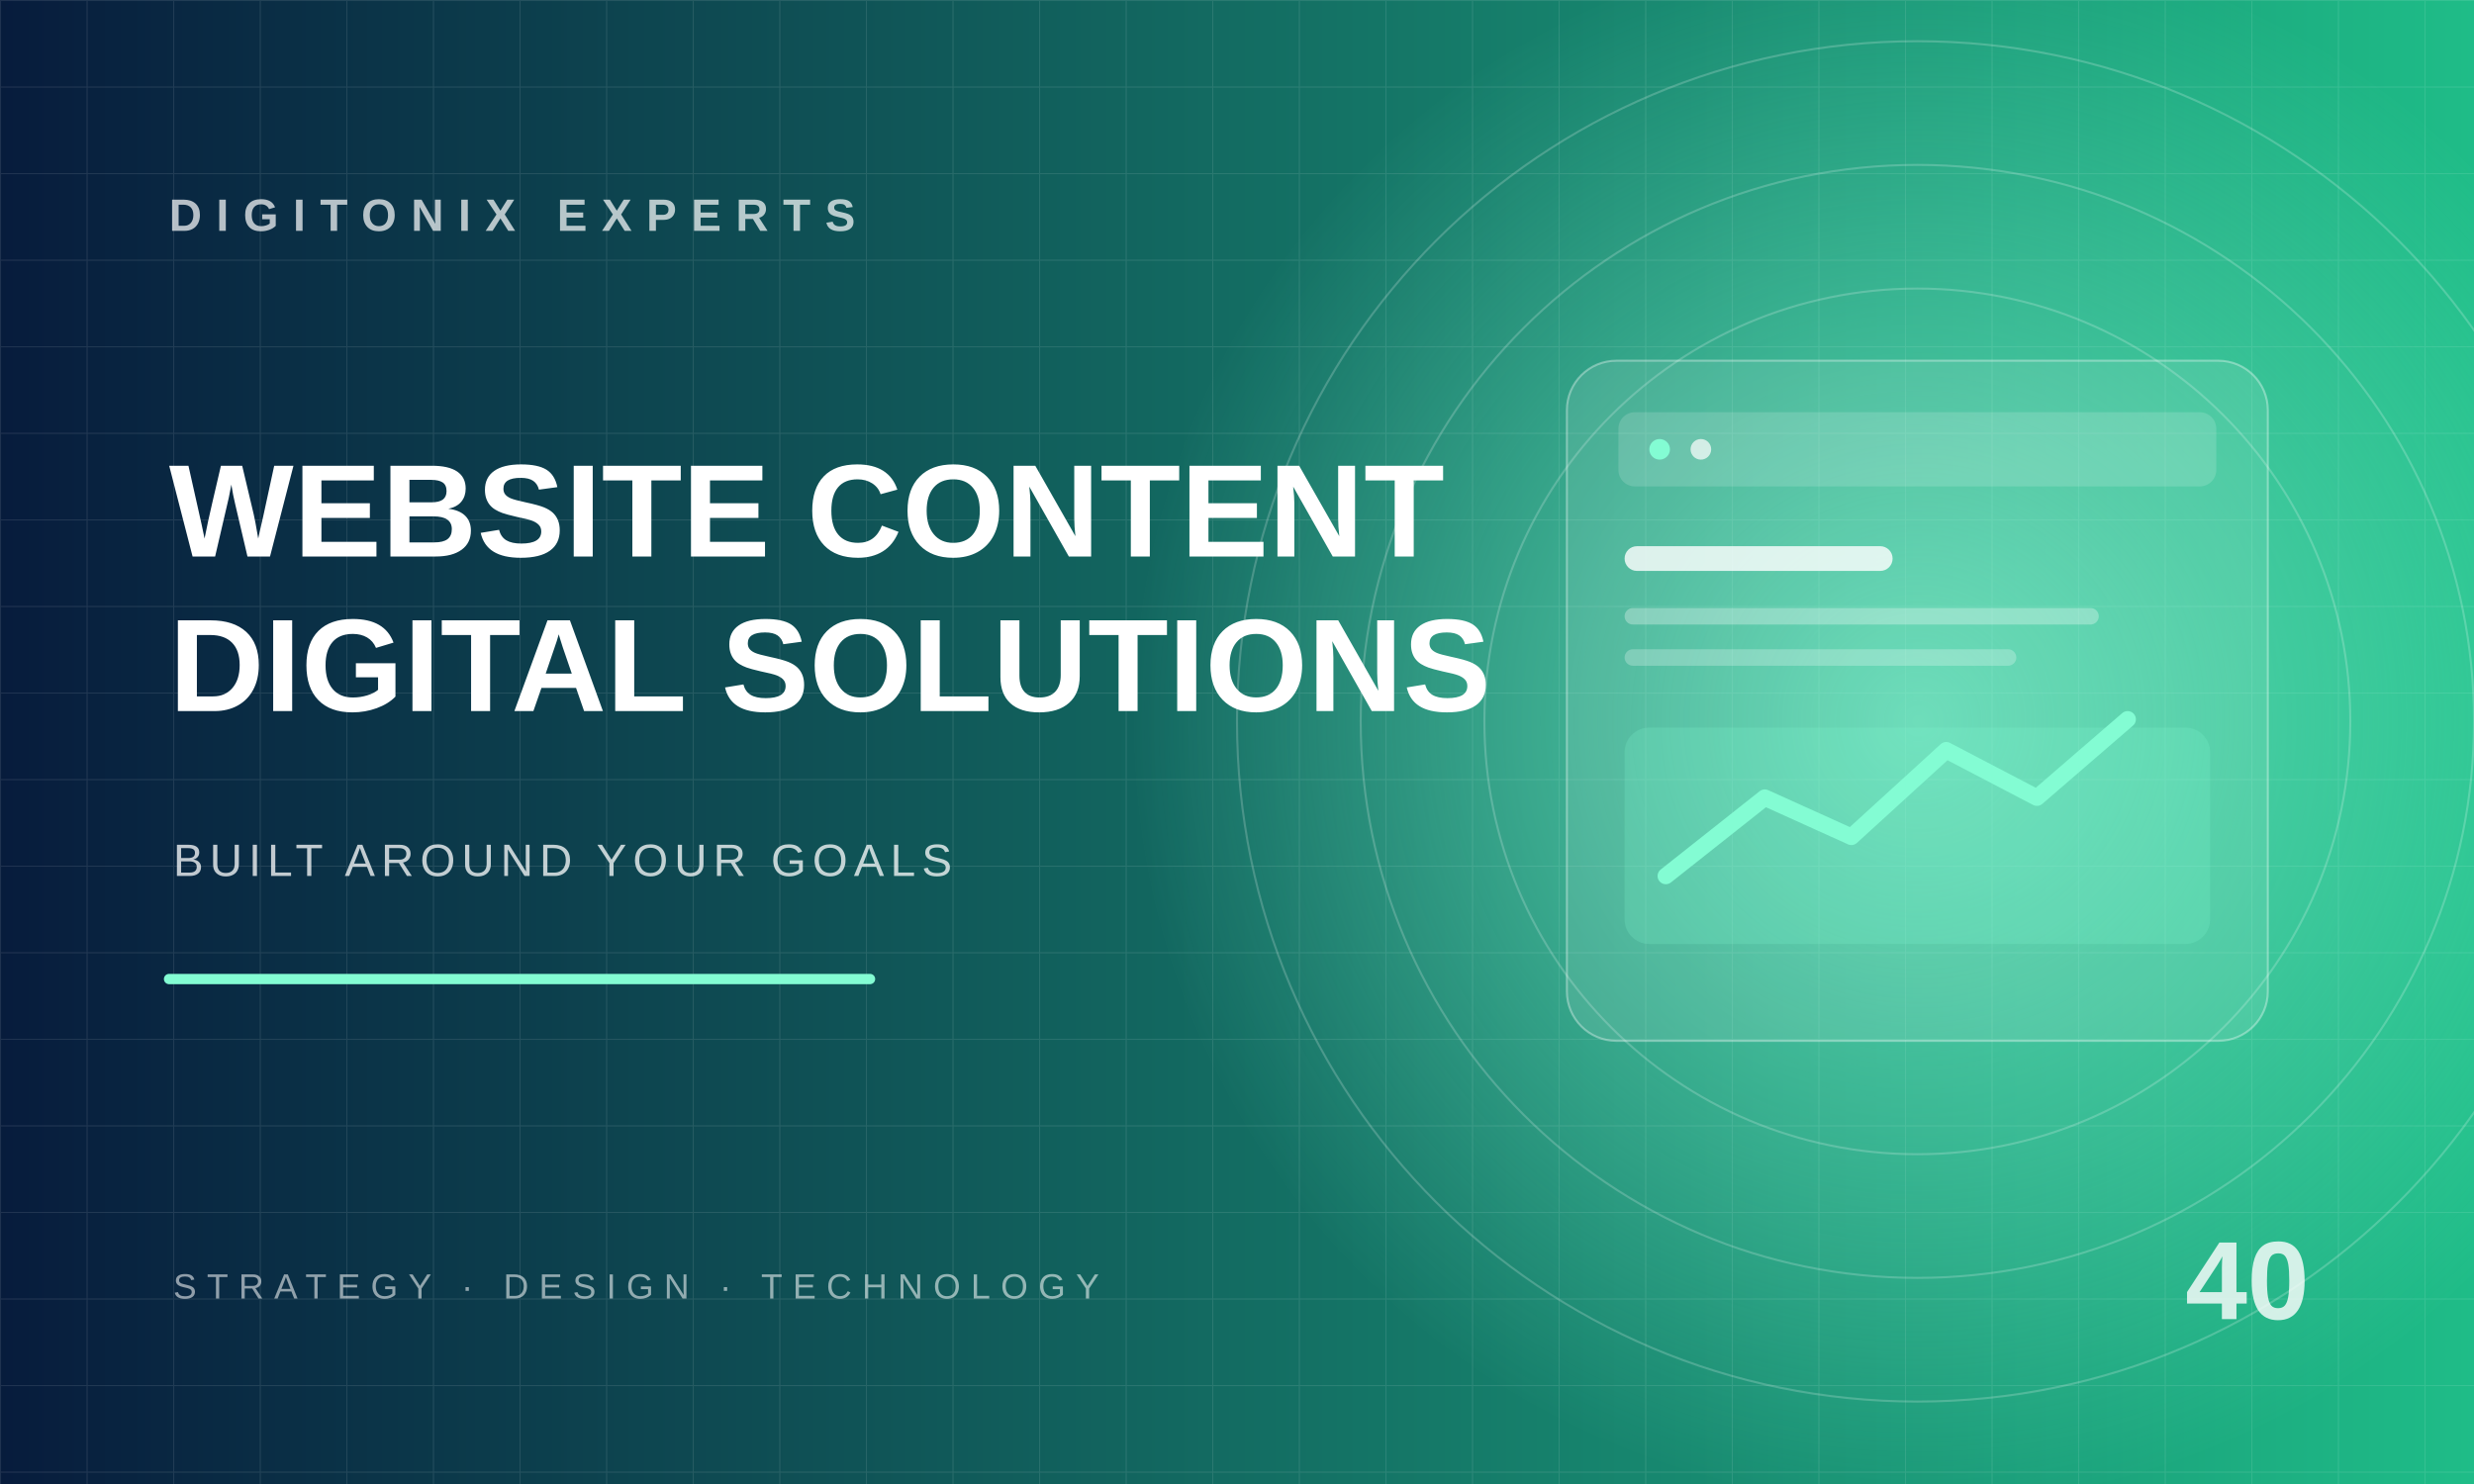
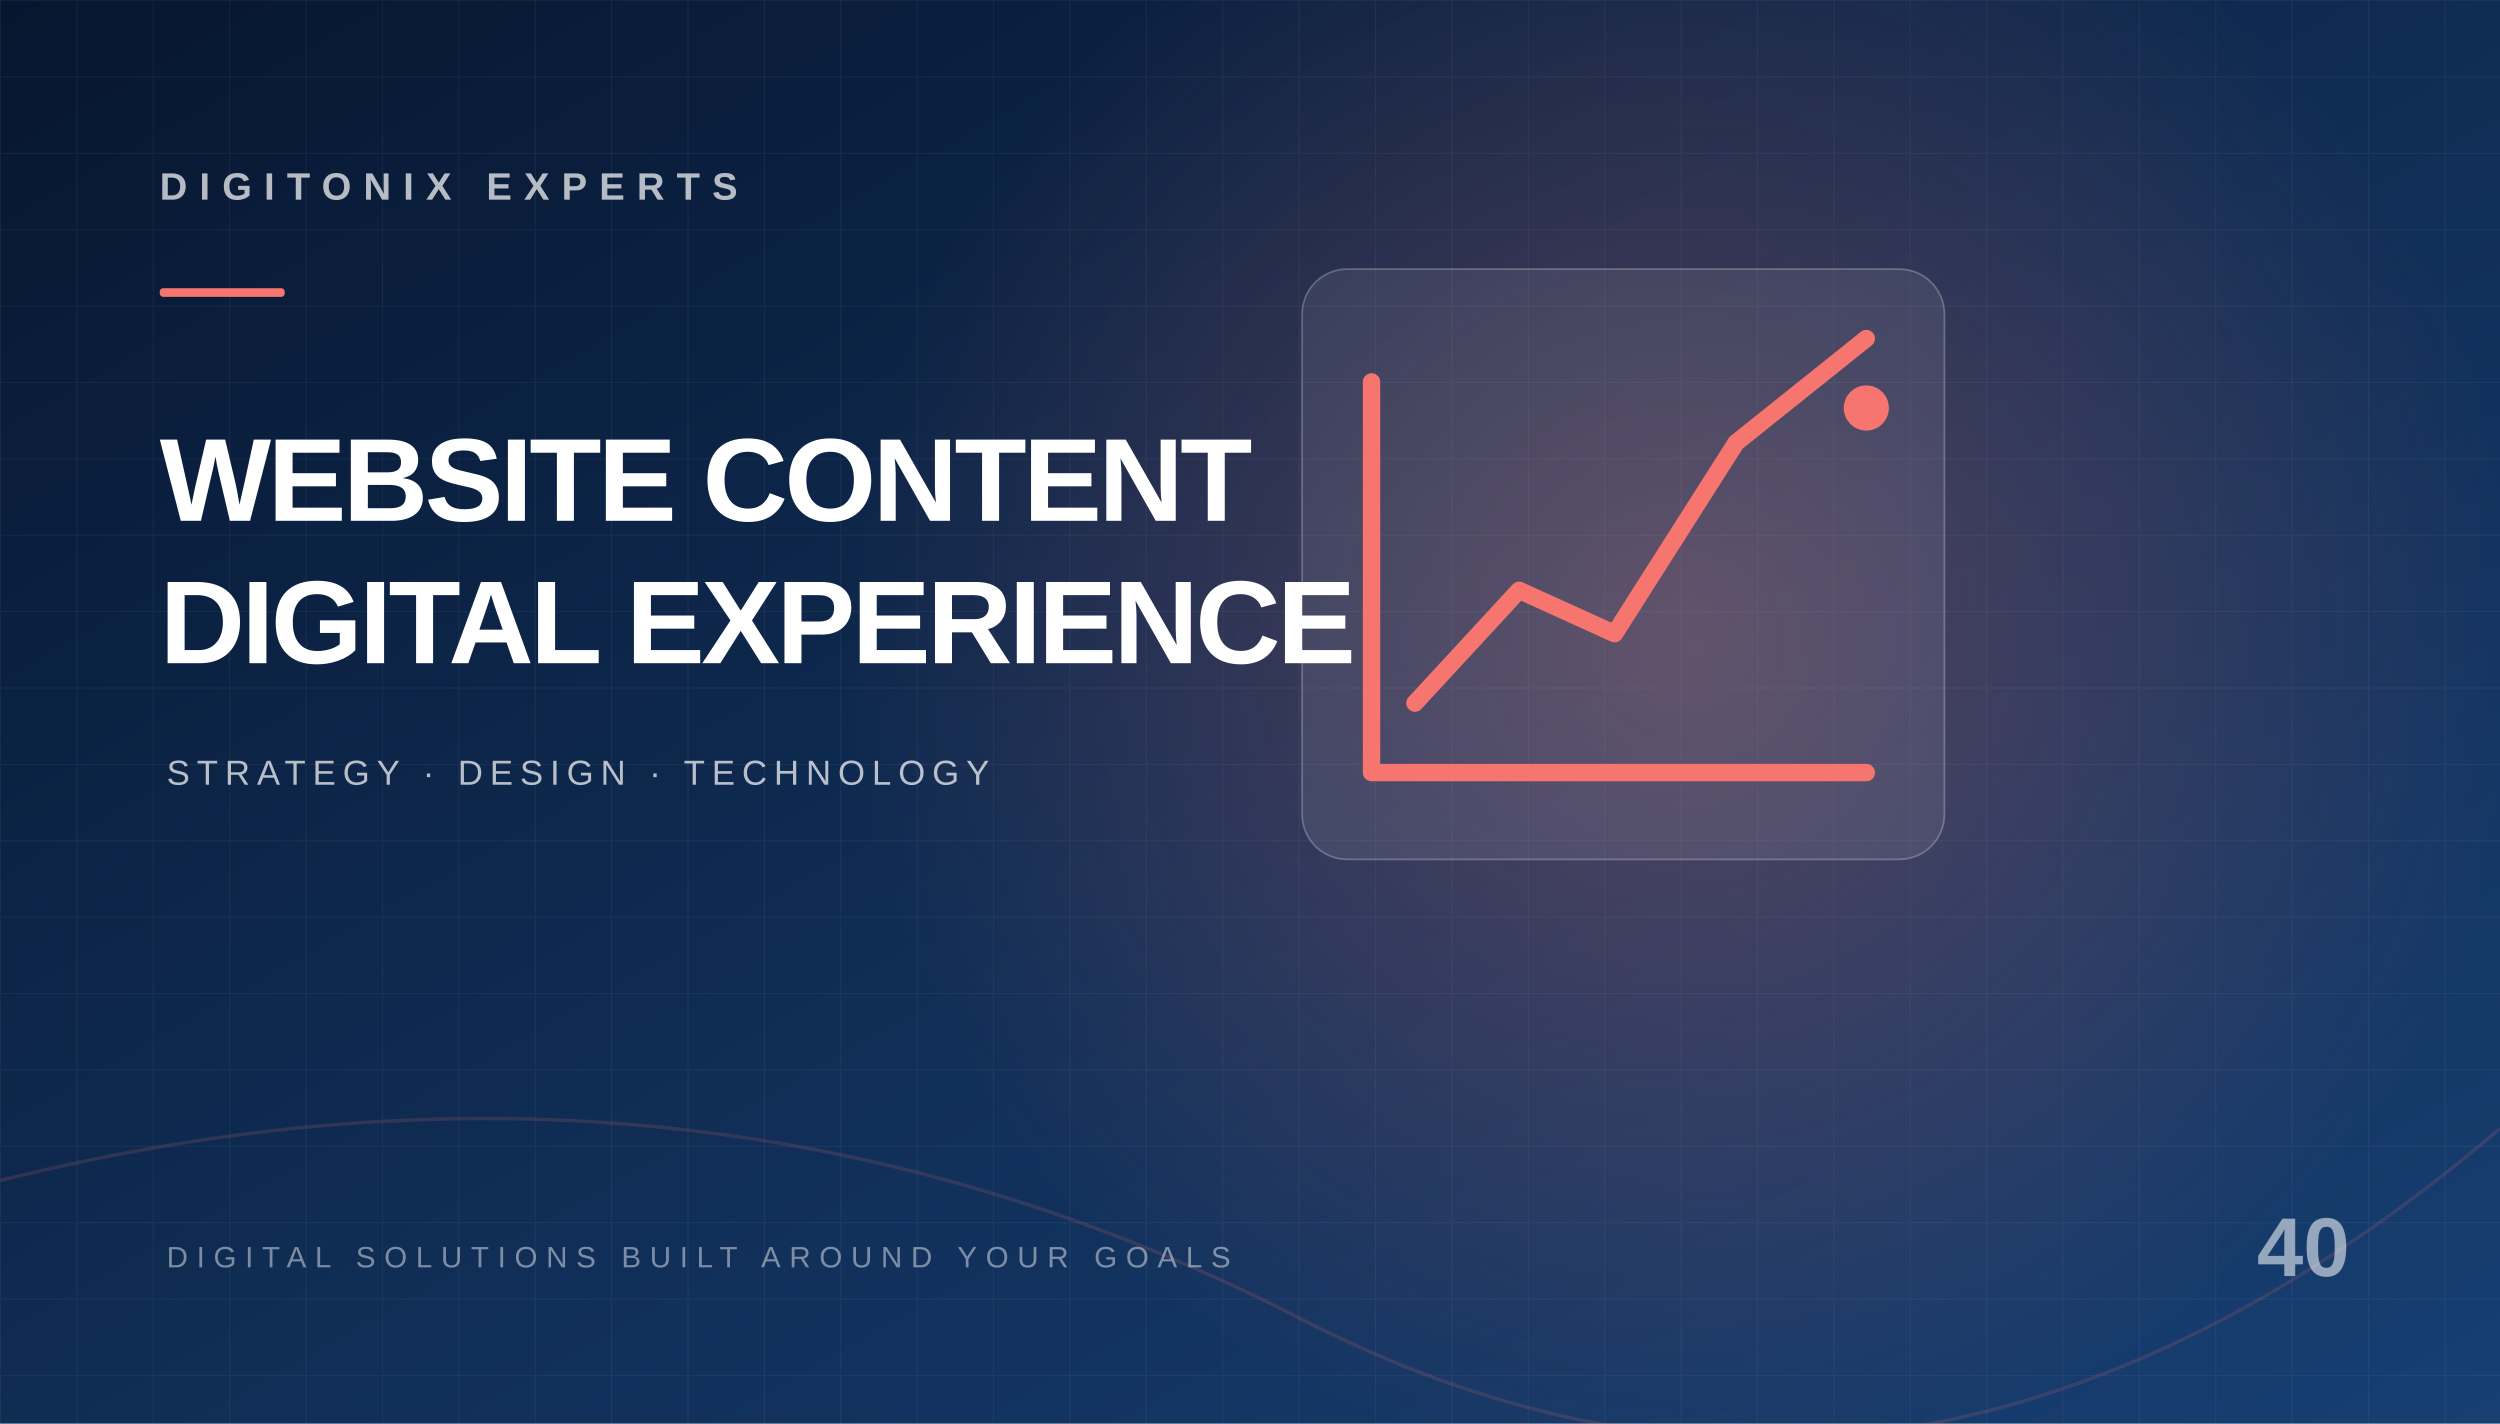
- <svg xmlns="http://www.w3.org/2000/svg" width="1200" height="720" viewBox="0 0 1200 720">
+ <svg xmlns="http://www.w3.org/2000/svg" width="1440" height="820" viewBox="0 0 1440 820">
  <defs>
-     <linearGradient id="g">
-       <stop stop-color="#071b3c" />
-       <stop offset="1" stop-color="hsl(160,72%,43%)" />
+     <linearGradient id="bg" x1="0" y1="0" x2="1" y2="1">
+       <stop stop-color="#07162f" />
+       <stop offset=".55" stop-color="#102e57" />
+       <stop offset="1" stop-color="#173f72" />
    </linearGradient>
-     <radialGradient id="r">
-       <stop stop-color="hsl(160,95%,75%)" stop-opacity=".65" />
-       <stop offset="1" stop-color="hsl(160,95%,75%)" stop-opacity="0" />
+     <radialGradient id="glow">
+       <stop stop-color="hsl(3,88%,70%)" stop-opacity=".3" />
+       <stop offset="1" stop-color="hsl(3,88%,70%)" stop-opacity="0" />
    </radialGradient>
-     <pattern id="p" width="42" height="42" patternUnits="userSpaceOnUse">
-       <path d="M42 0H0V42" fill="none" stroke="#fff" stroke-opacity=".1" />
+     <pattern id="grid" width="44" height="44" patternUnits="userSpaceOnUse">
+       <path d="M44 0H0V44" fill="none" stroke="#fff" stroke-opacity=".055" />
    </pattern>
  </defs>
-   <rect width="1200" height="720" fill="url(#g)" />
-   <rect width="1200" height="720" fill="url(#p)" />
-   <circle cx="930" cy="350" r="380" fill="url(#r)" />
-   <g fill="none" stroke="#fff" stroke-opacity=".2">
-     <circle cx="930" cy="350" r="210" />
-     <circle cx="930" cy="350" r="270" />
-     <circle cx="930" cy="350" r="330" />
+   <rect width="1440" height="820" fill="url(#bg)" />
+   <rect width="1440" height="820" fill="url(#grid)" />
+   <circle cx="970" cy="370" r="480" fill="url(#glow)" />
+   <path d="M0 680Q400 580 750 760T1440 650" fill="none" stroke="hsl(3,88%,70%)" stroke-opacity=".15" stroke-width="2" />
+   <rect x="750" y="155" width="370" height="340" rx="26" fill="#fff" fill-opacity=".08" stroke="#fff" stroke-opacity=".25" />
+   <path d="M790 445V220M790 445h285M815 405l60-65 55 25 70-110 75-60" fill="none" stroke="hsl(3,88%,70%)" stroke-width="10" stroke-linecap="round" stroke-linejoin="round" />
+   <circle cx="1075" cy="235" r="13" fill="hsl(3,88%,70%)" />
+   <g font-family="Arial,sans-serif" fill="#fff">
+     <text x="92" y="115" font-size="22" font-weight="700" letter-spacing="7" opacity=".7">DIGITONIX EXPERTS</text>
+     <rect x="92" y="166" width="72" height="5" rx="2" fill="hsl(3,88%,70%)" />
+     <text x="92" y="300" font-size="68" font-weight="800" letter-spacing="-2">WEBSITE CONTENT</text>
+     <text x="92" y="382" font-size="68" font-weight="800" letter-spacing="-2">DIGITAL EXPERIENCE</text>
+     <text x="96" y="452" font-size="20" letter-spacing="4" opacity=".7">STRATEGY · DESIGN · TECHNOLOGY</text>
+     <text x="96" y="730" font-size="17" letter-spacing="5" opacity=".45">DIGITAL SOLUTIONS BUILT AROUND YOUR GOALS</text>
+     <text x="1300" y="735" font-size="48" font-weight="800" opacity=".55">40</text>
  </g>
-   <g transform="translate(760 175)">
-     <rect width="340" height="330" rx="24" fill="#fff" fill-opacity=".1" stroke="#fff" stroke-opacity=".35" />
-     <rect x="25" y="25" width="290" height="36" rx="8" fill="#fff" fill-opacity=".15" />
-     <circle cx="45" cy="43" r="5" fill="hsl(160,95%,75%)" />
-     <circle cx="65" cy="43" r="5" fill="#fff" fill-opacity=".7" />
-     <rect x="28" y="90" width="130" height="12" rx="6" fill="#fff" fill-opacity=".8" />
-     <rect x="28" y="120" width="230" height="8" rx="4" fill="#fff" fill-opacity=".3" />
-     <rect x="28" y="140" width="190" height="8" rx="4" fill="#fff" fill-opacity=".25" />
-     <rect x="28" y="178" width="284" height="105" rx="12" fill="hsl(160,95%,75%)" fill-opacity=".2" />
-     <path d="M48 250l48-38 42 19 46-42 44 23 44-38" fill="none" stroke="hsl(160,95%,75%)" stroke-width="8" stroke-linecap="round" stroke-linejoin="round" />
-   </g>
-   <g fill="#fff" font-family="Arial,sans-serif">
-     <text x="82" y="112" font-size="22" font-weight="700" letter-spacing="7" opacity=".7">DIGITONIX EXPERTS</text>
-     <text x="82" y="270" font-size="64" font-weight="800">WEBSITE CONTENT</text>
-     <text x="82" y="345" font-size="64" font-weight="800">DIGITAL SOLUTIONS</text>
-     <text x="84" y="425" font-size="22" letter-spacing="3" opacity=".75">BUILT AROUND YOUR GOALS</text>
-     <text x="84" y="630" font-size="17" letter-spacing="5" opacity=".55">STRATEGY · DESIGN · TECHNOLOGY</text>
-     <text x="1060" y="640" font-size="54" font-weight="800" opacity=".8">40</text>
-   </g>
-   <path d="M82 475h340" stroke="hsl(160,95%,75%)" stroke-width="5" stroke-linecap="round" />
</svg>
